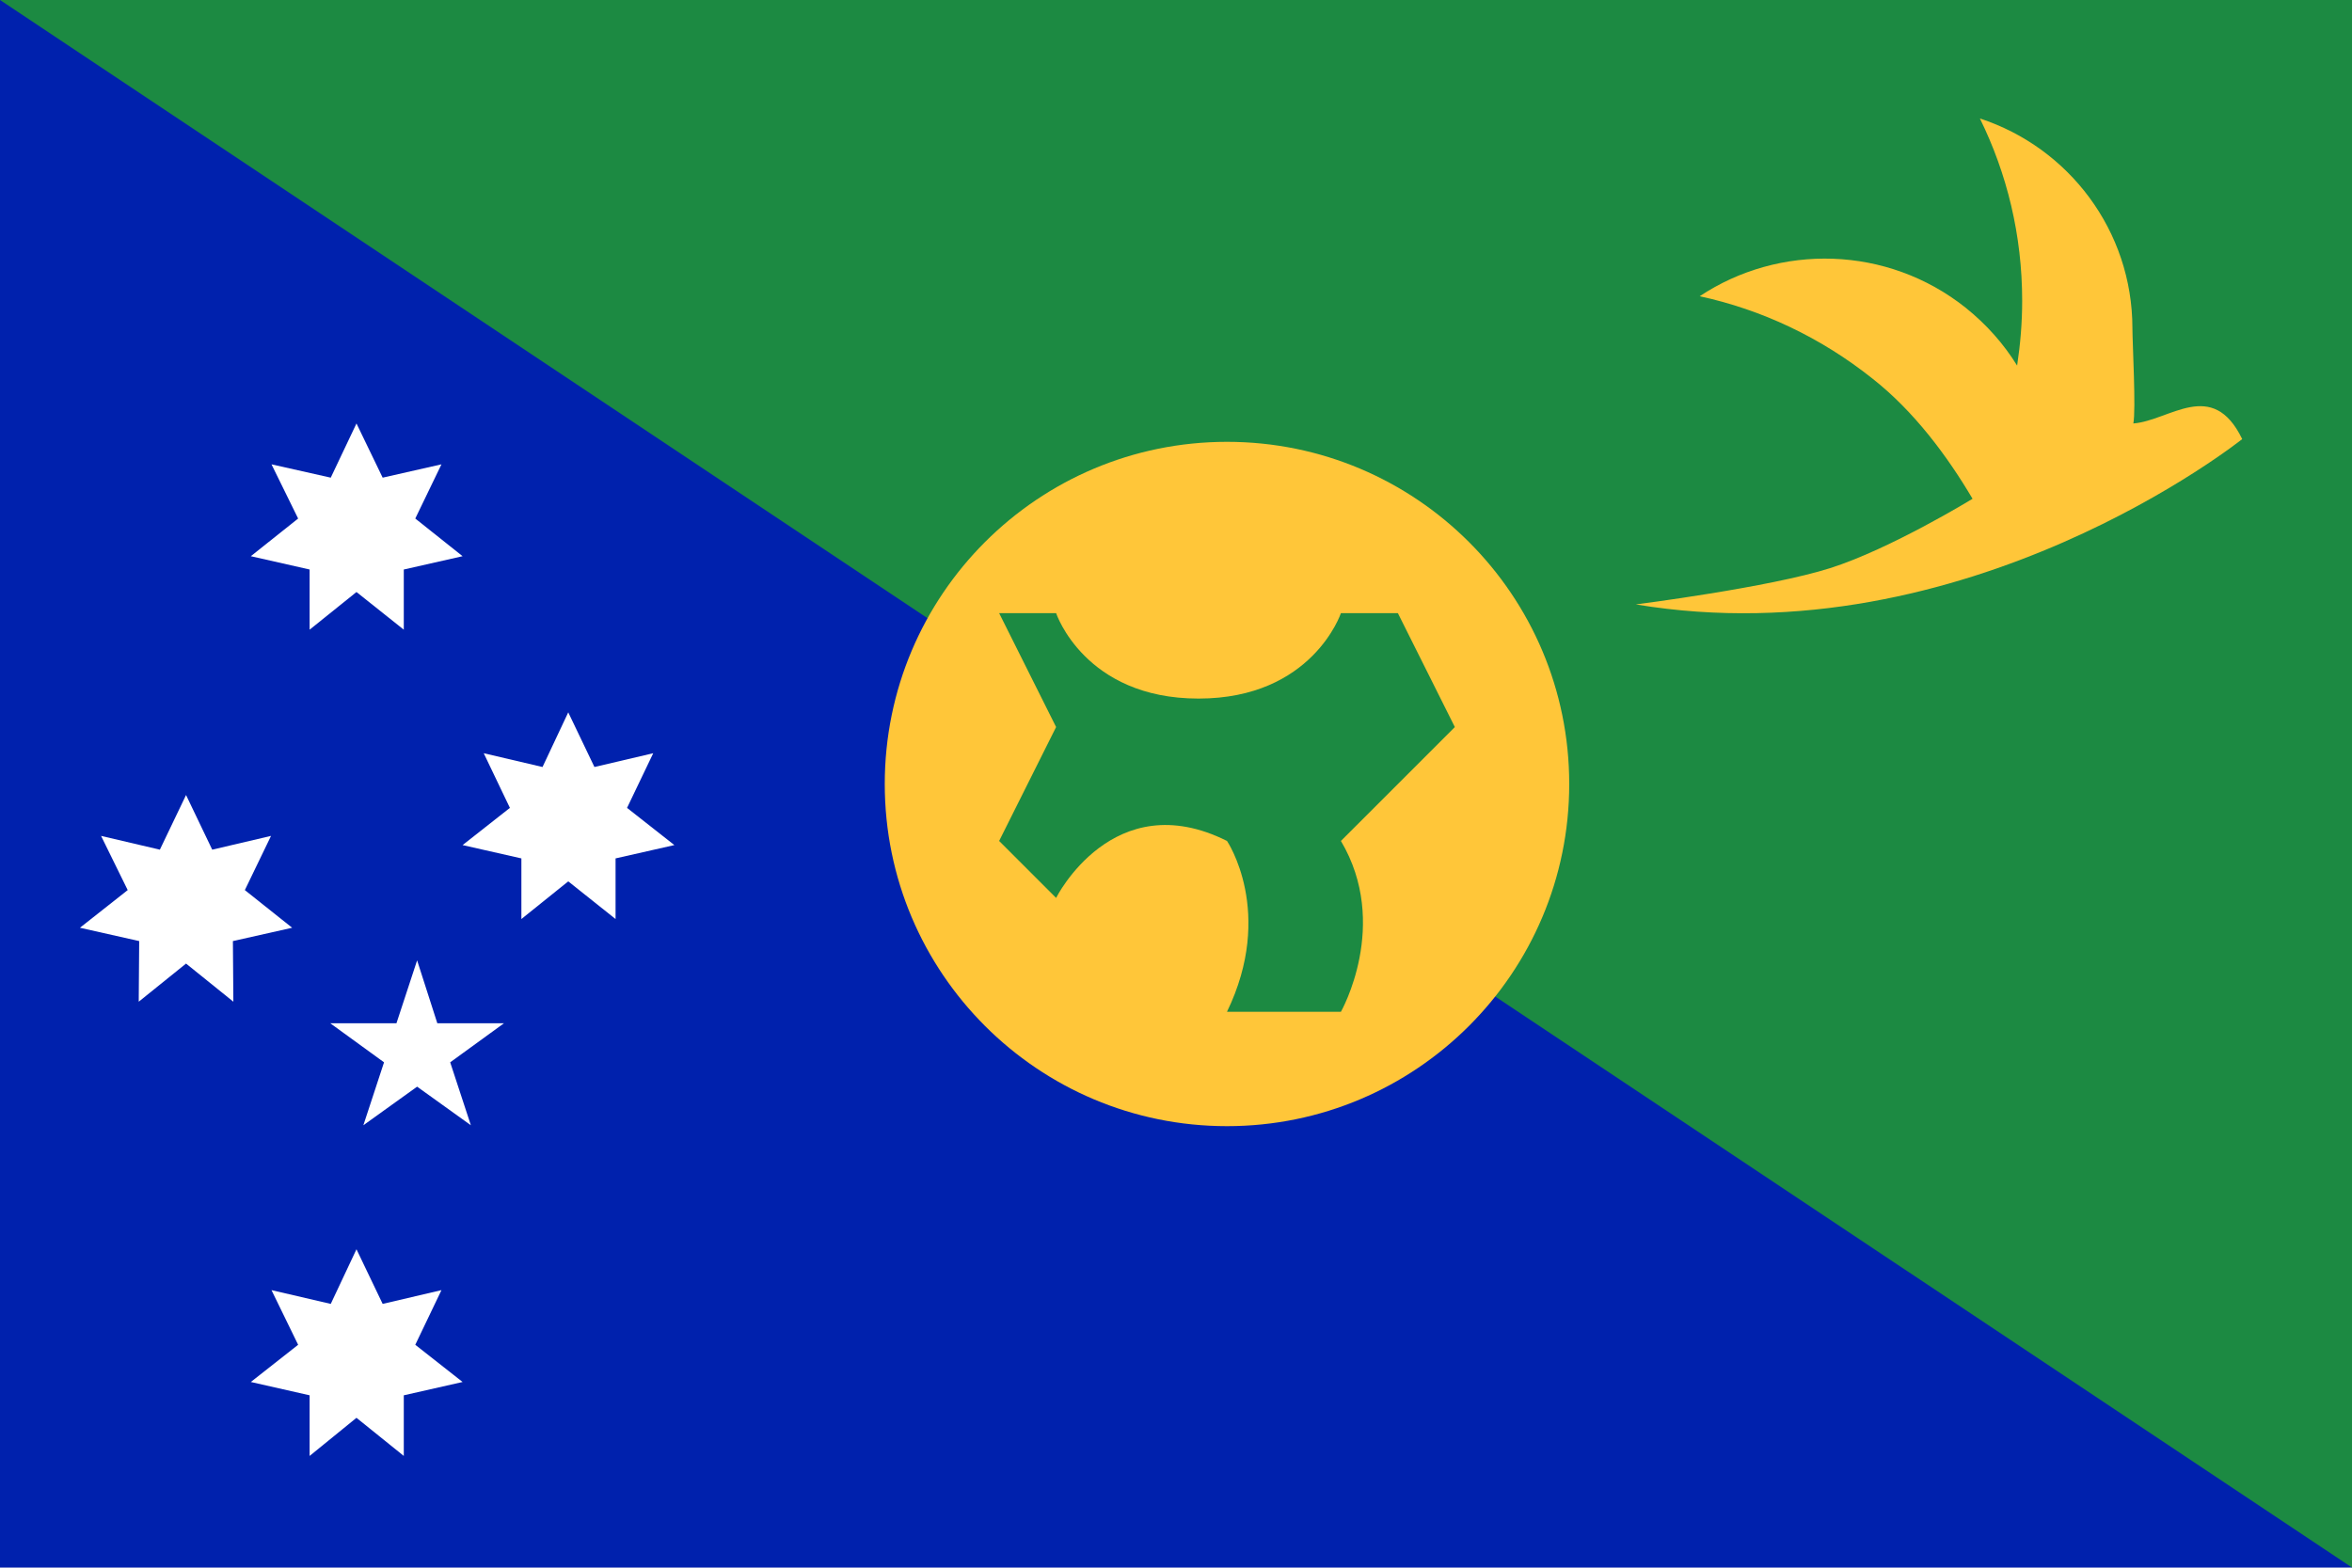
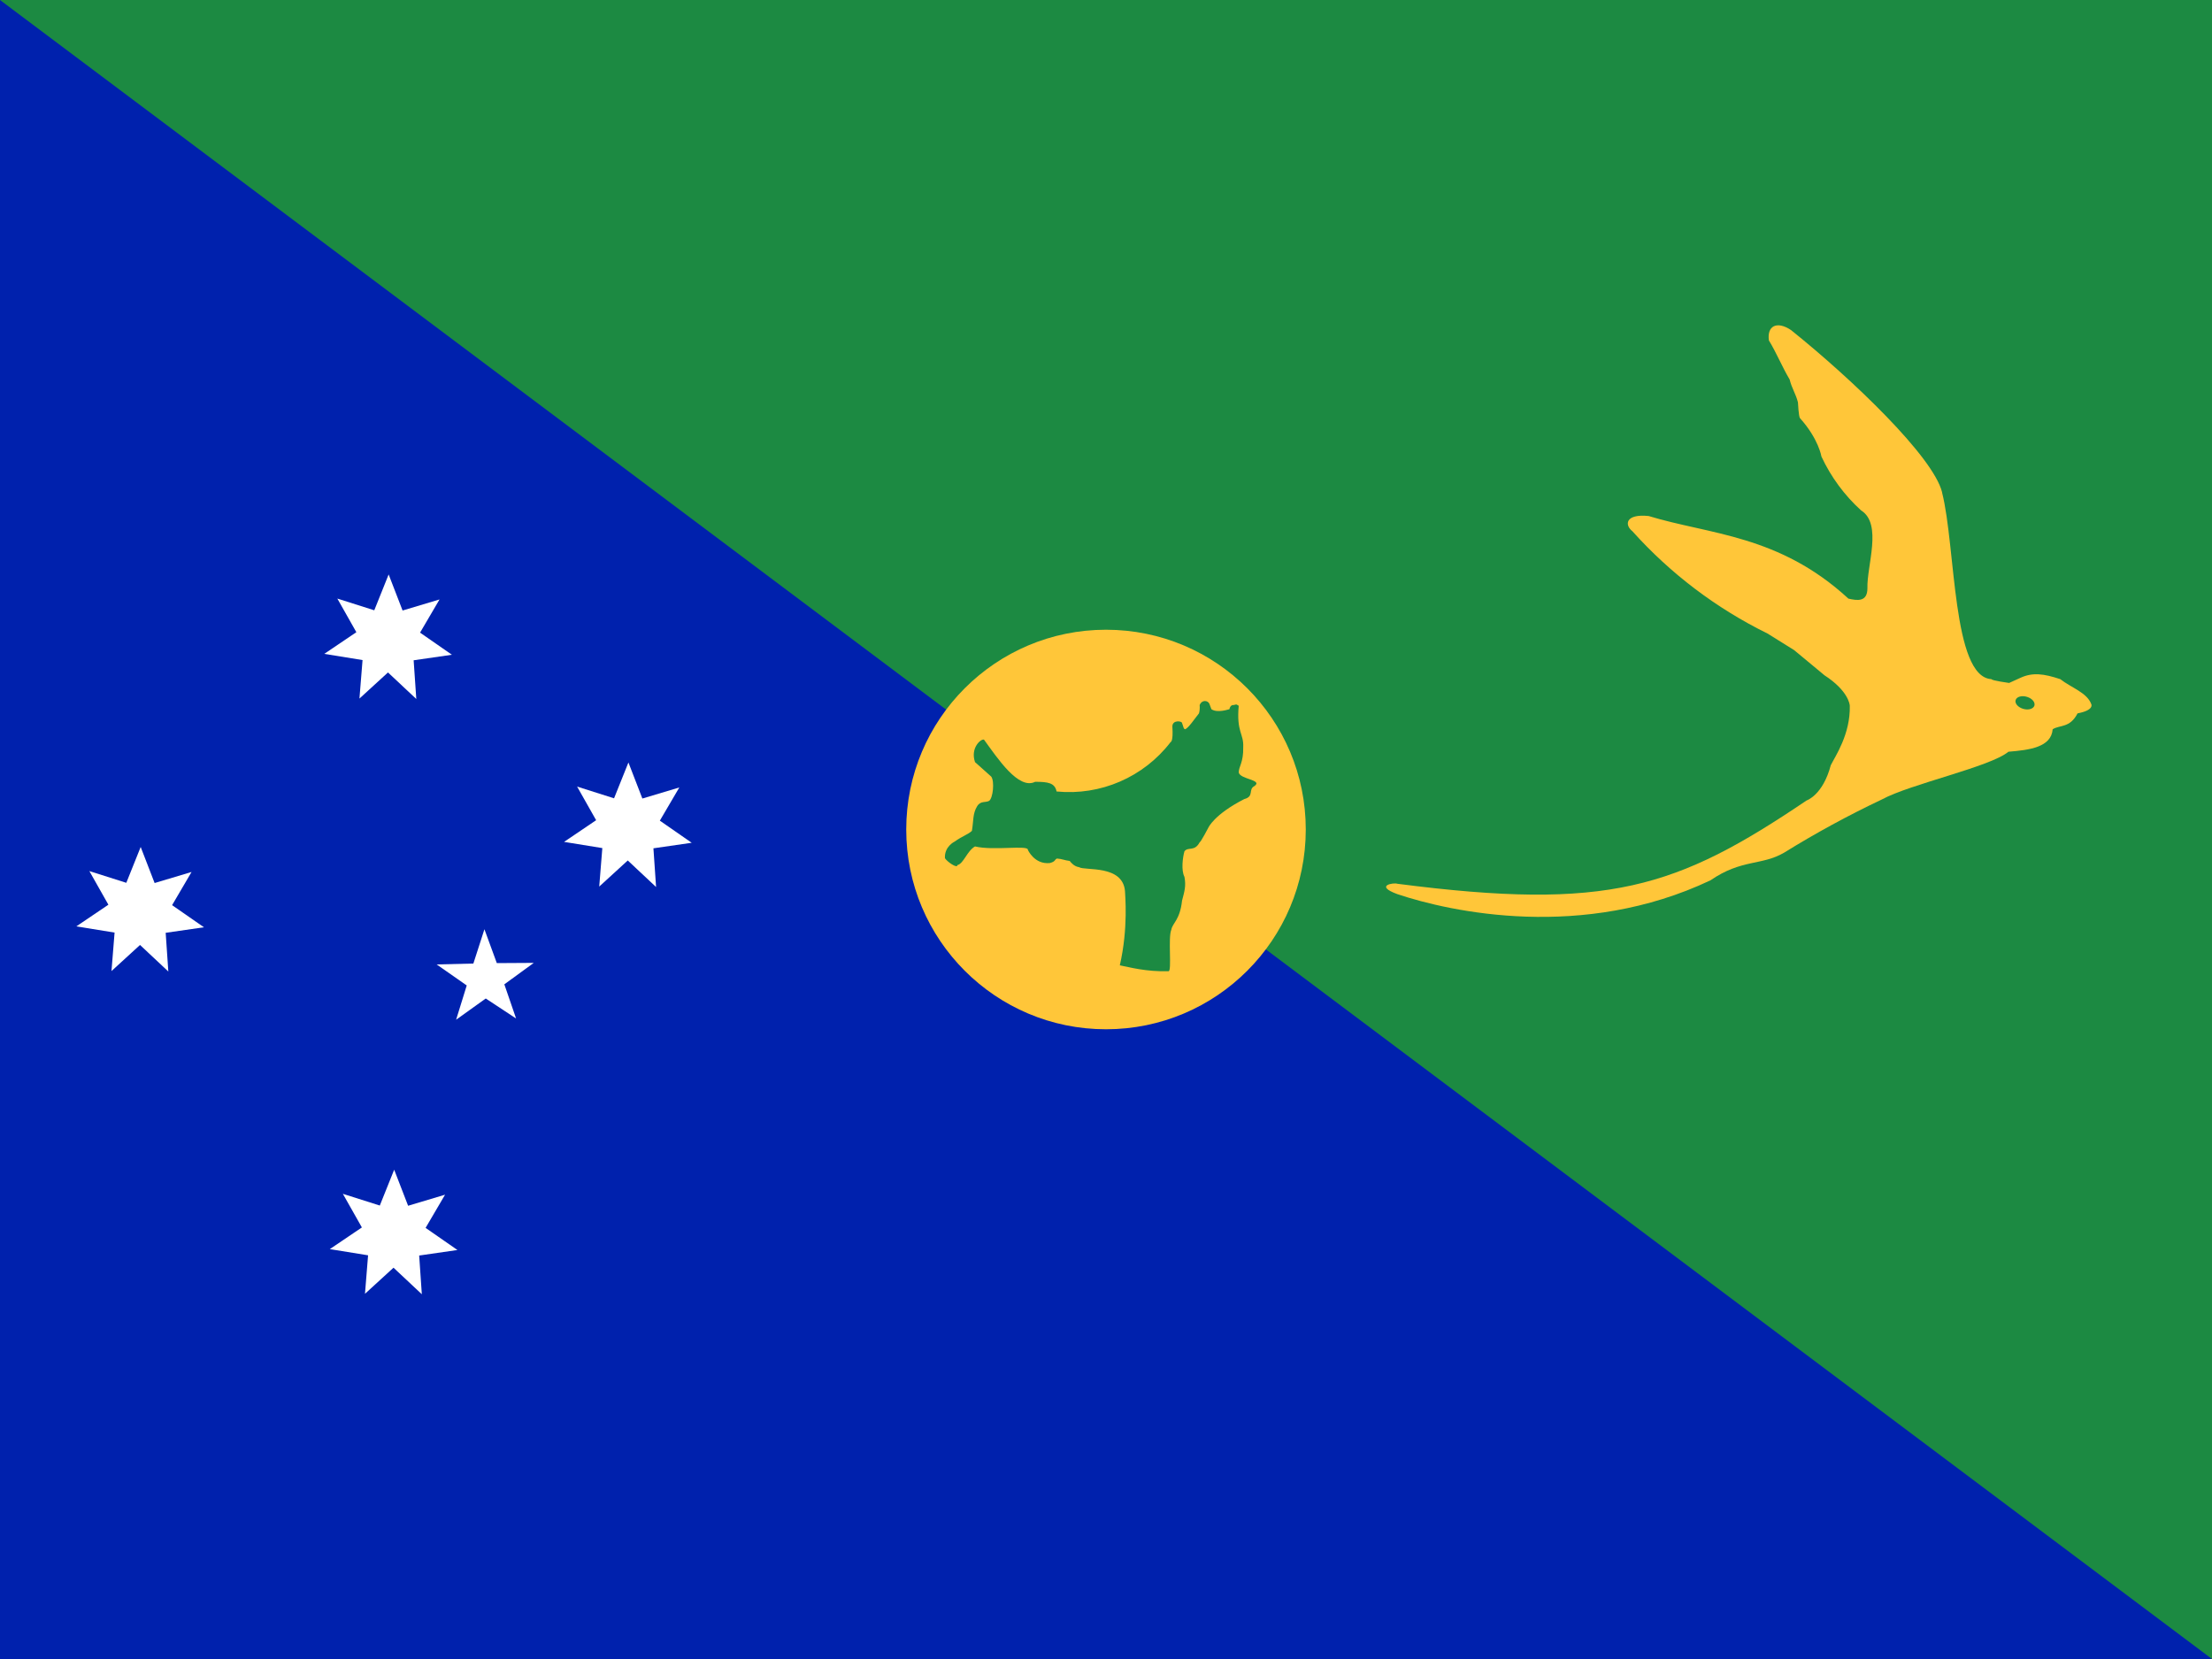
- <svg xmlns="http://www.w3.org/2000/svg" width="513" height="342" viewBox="0 0 513 342" fill="none">
-   <g clip-path="url(#clip0_974_7025)">
-     <path d="M0 0H513V341.967H0V0Z" fill="#0021AD" />
-     <path d="M0 0H513V341.967" fill="#1C8A42" />
-     <path d="M77.752 272.531L83.463 284.454L96.288 281.449L90.577 293.372L100.897 301.488L88.072 304.393V317.619L77.752 309.303L67.532 317.619V304.393L54.707 301.488L65.027 293.372L59.215 281.449L72.141 284.454L77.752 272.531ZM40.579 173.438L46.29 185.361L59.115 182.355L53.404 194.179L63.724 202.395L50.799 205.3L50.899 218.526L40.579 210.21L30.259 218.526L30.359 205.3L17.434 202.395L27.854 194.179L22.043 182.355L34.868 185.361L40.579 173.438ZM77.752 92.38L83.463 104.203L96.288 101.297L90.577 113.121L100.897 121.337L88.072 124.242V137.368L77.752 129.152L67.532 137.368V124.242L54.707 121.337L65.027 113.121L59.215 101.297L72.141 104.203L77.752 92.38ZM123.942 155.403L129.653 167.326L142.478 164.32L136.767 176.244L147.087 184.359L134.262 187.265V200.491L123.942 192.275L113.722 200.491V187.265L100.897 184.359L111.217 176.244L105.506 164.32L118.331 167.326L123.942 155.403ZM90.977 209.508L95.386 223.235H109.914L98.192 231.752L102.7 245.479L90.977 237.062L79.255 245.479L83.763 231.752L72.04 223.235H86.469L90.977 209.508Z" fill="white" />
-     <path d="M267.622 245.679C308.847 245.679 342.267 212.259 342.267 171.033C342.267 129.808 308.847 96.388 267.622 96.388C226.396 96.388 192.976 129.808 192.976 171.033C192.976 212.259 226.396 245.679 267.622 245.679Z" fill="#FFC639" />
-     <path d="M267.622 220.73H292.47C292.47 220.73 303.291 201.693 292.47 183.458L317.319 158.609L304.894 133.761H292.47C292.47 133.761 286.258 152.397 261.41 152.397C236.561 152.397 230.349 133.761 230.349 133.761H217.925L230.349 158.609L217.925 183.458L230.349 195.882C230.349 195.882 242.773 171.033 267.622 183.458C267.622 183.458 278.142 198.988 267.622 220.73Z" fill="#1C8A42" />
-     <path d="M465.307 92.38C465.908 89.474 465.107 74.746 465.107 71.64C465.107 50.298 451.179 32.163 431.842 25.85C437.753 37.874 441.06 51.3 441.06 65.628C441.06 70.437 440.659 75.147 439.958 79.755C437.052 75.046 433.345 70.838 428.736 67.131C411.602 53.504 388.056 53.103 370.723 64.626C384.149 67.532 397.074 73.543 408.496 82.661C417.514 89.775 424.728 99.494 430.239 108.812C430.239 108.812 412.404 119.733 399.178 123.942C385.952 128.15 356.795 131.857 356.795 131.857C428.936 143.88 489.053 95.787 489.053 95.787C482.541 82.361 473.222 91.779 465.307 92.38Z" fill="#FFC639" />
+ <svg xmlns="http://www.w3.org/2000/svg" xmlns:xlink="http://www.w3.org/1999/xlink" id="flag-icons-cx" viewBox="0 0 640 480">
+   <path fill="#0021ad" d="M0 0h640v480H0z" />
+   <path fill="#1c8a42" d="M0 0h640v480z" />
+   <circle cx="320" cy="240" r="57.8" fill="#ffc639" />
+   <path fill="#1c8a42" d="M284.7 214c4 5.5 10 14.6 14.8 12.2 3.7 0 5.7.3 6.2 2.8a37 37 0 0 0 33-14.3s.8 0 .5-4.5c0-2 2.8-1.6 2.8-1 .4 1 .4 1.7.9 1.8 1-.4 2.7-3 4-4.6q.3-1 .2-2.4c.7-1.7 2.4-1.3 2.8-.4l.6 1.6c1.8 1.2 5 0 5.2 0 .3-1.4 1.2-1.2 1.2-1.2 1.2-.3.7-.2 1.5.2-.7 7.7 1.5 8 1.3 12 .1 4.4-1.3 5.6-1.3 7.3.4 2 7 2.1 4.6 3.9-2 1 0 3-3 3.8-8.8 4.5-10.4 8.3-10.4 8.3s-2.2 4.2-2.5 4.2c-1.5 2.8-3.3 1.2-4.4 2.6-.5 1.7-1 5.5 0 7.4.5 2.7 0 4.2-.7 6.9-.6 5.6-2.8 6.5-3.1 8.4-1 2.2.2 12-.8 12-6.5.2-11.5-1.2-14.1-1.7 2.5-10.9 1.5-20.4 1.5-21.4-.6-7.8-11.6-5.9-13.3-7-1.4-.2-2.3-1.3-2.7-1.8-1.6-.2-2.2-.6-3.7-.7-.8.4-.3.8-2 1.3-4.5.5-6.4-3.8-6.4-3.8.2-1.5-9.9.3-15.3-1-2.3 1.3-3.3 5-5.1 5.4 0 1.1-3-1-3.6-2-.2-3.4 2.8-4.8 2.8-4.8 2.4-1.7 3.8-2 5-3.1.5-2.9.2-5 1.5-7.1 1-1.7 2.5-1 3.5-1.6 1.1-.8 1.6-5.6.6-7l-4.7-4.2c-1.4-4.1 1.7-6.8 2.6-6.5" />
+   <path fill="#ffc639" d="M561.9 142.4c-2.6-10.3-26-32.7-43.7-46.9-4.2-2.8-7-1.1-6.4 3 2.2 3.6 3.8 7.6 6 11.3.6 2.5 1.8 4.2 2.4 6.6 0 0 .2 4.2.6 4.6 5.4 6 6.2 11.1 6.2 11.1a49 49 0 0 0 11.5 15.6c6.2 3.9 1.6 16 1.8 22.5 0 4-2.9 3.6-5.5 3-20.1-18.5-40.1-18.5-57.8-23.9-6.8-.7-7 2.6-4.7 4.4a129 129 0 0 0 39.1 29.6l7.7 4.8 8.8 7.3c6.8 4.4 7.3 8.4 7.3 8.8.2 8.2-4.2 14.6-5.5 17.2-2.3 8.7-7 10.2-7 10.2-37.6 25.4-57.4 32-118.4 24.1-1-.4-6.8.5 0 3 15.5 5.2 53.7 13.5 90.6-4 9-6.2 14.8-4.2 21.3-8a287 287 0 0 1 28.3-15.4c8.3-4.5 31.3-9.4 36.6-13.8 6.1-.5 12.4-1.3 12.8-6.5 2-1.3 5-.3 7.2-4.6 4.8-.9 4-2.6 4-2.6-1.2-3.4-5.8-4.8-9-7.3-4.8-1.6-8-2-11.5-.4l-3.3 1.5s-5.1-.7-5.1-1.1c-11.4-.6-10.3-38.3-14.3-54z" />
+   <path fill="#1c8a42" d="M588.6 204.2a2.8 1.8 16 1 1-5.4-1.7 2.8 1.8 16 0 1 5.4 1.7" />
+   <g fill="#fff" transform="matrix(.64 0 0 .64 0 80)">
+     <path id="cx-a" d="m188.2 191-12.8-12-12.9 11.8 1.4-17.4-17.3-2.8 14.5-9.8-8.6-15.2 16.7 5.3 6.5-16.2L182 151l16.7-5-8.8 15 14.4 10-17.3 2.5z" />
+     <path d="m233.4 335.5-13.8-9.1-13.4 9.6 4.8-15.5-13.6-9.5 16.6-.4 5-15.5 5.6 15.3 16.7-.1L228 320l5.3 15.4z" />
+     <use xlink:href="#cx-a" width="100%" height="100%" x="2.5" y="269.1" />
+     <use xlink:href="#cx-a" width="100%" height="100%" x="-112.1" y="123.2" />
+     <use xlink:href="#cx-a" width="100%" height="100%" x="108.4" y="85" />
  </g>
-   <defs>
-     <clipPath id="clip0_974_7025">
-       <rect width="513" height="341.967" fill="white" />
-     </clipPath>
-   </defs>
</svg>
